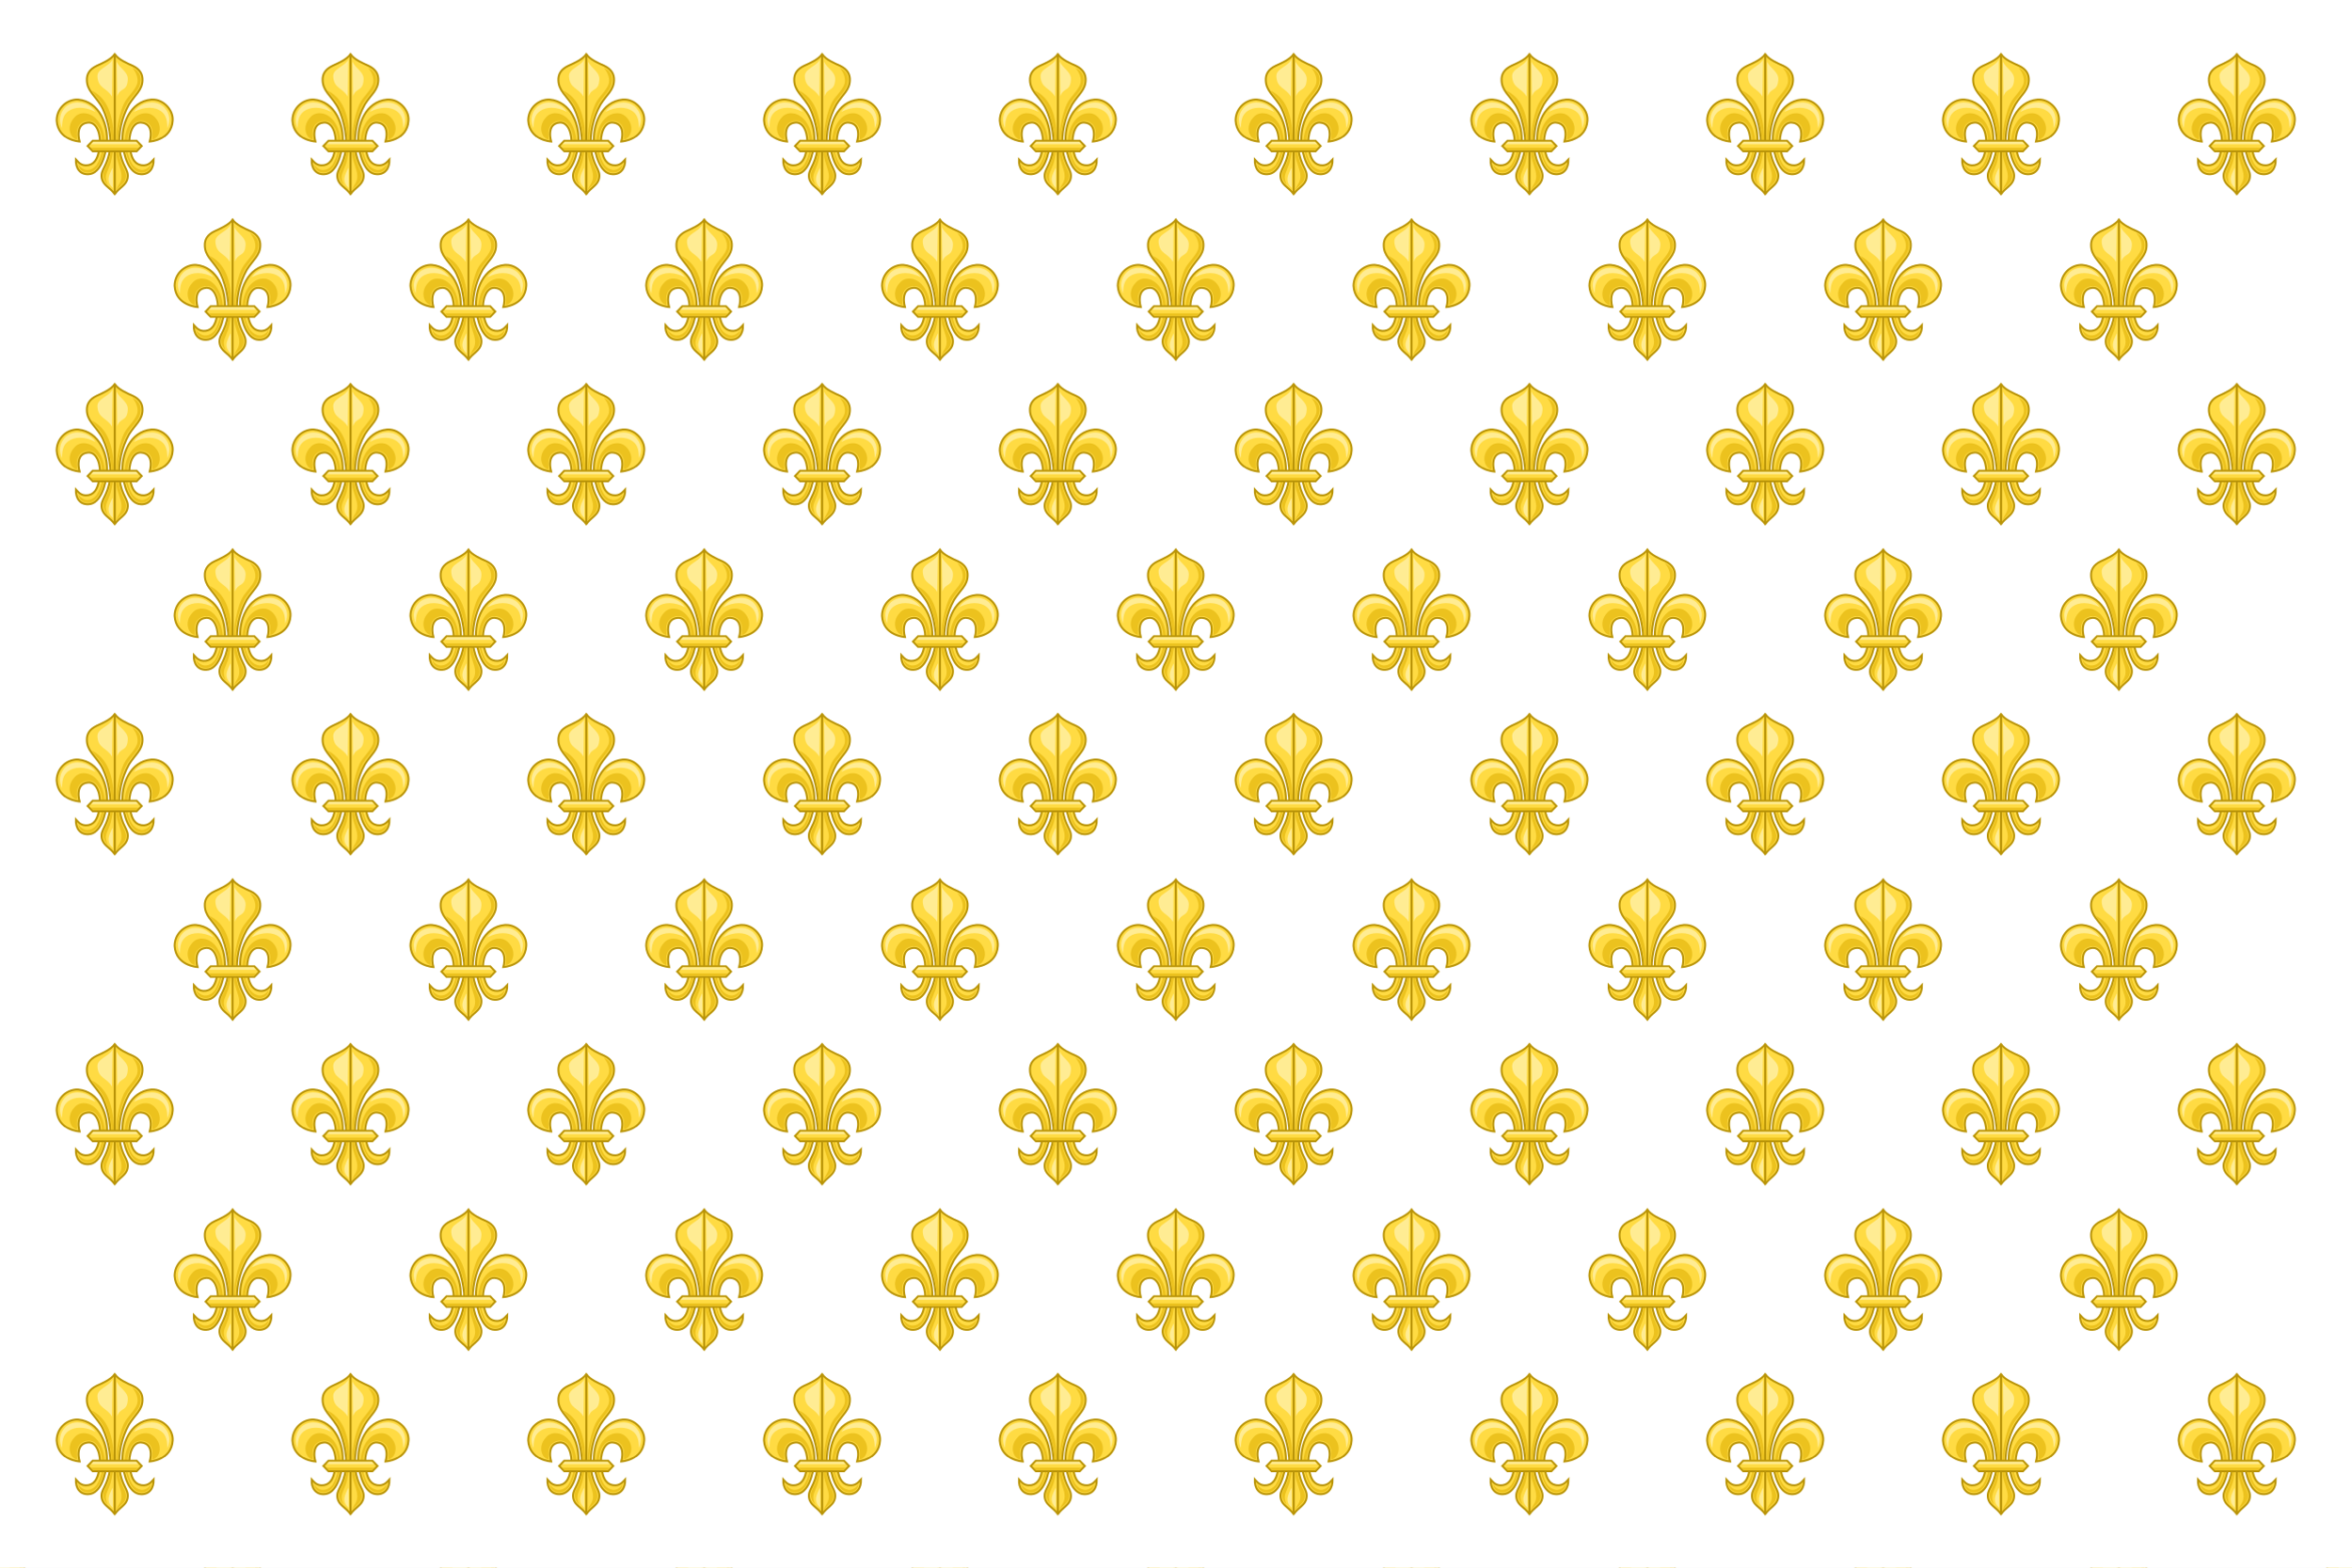
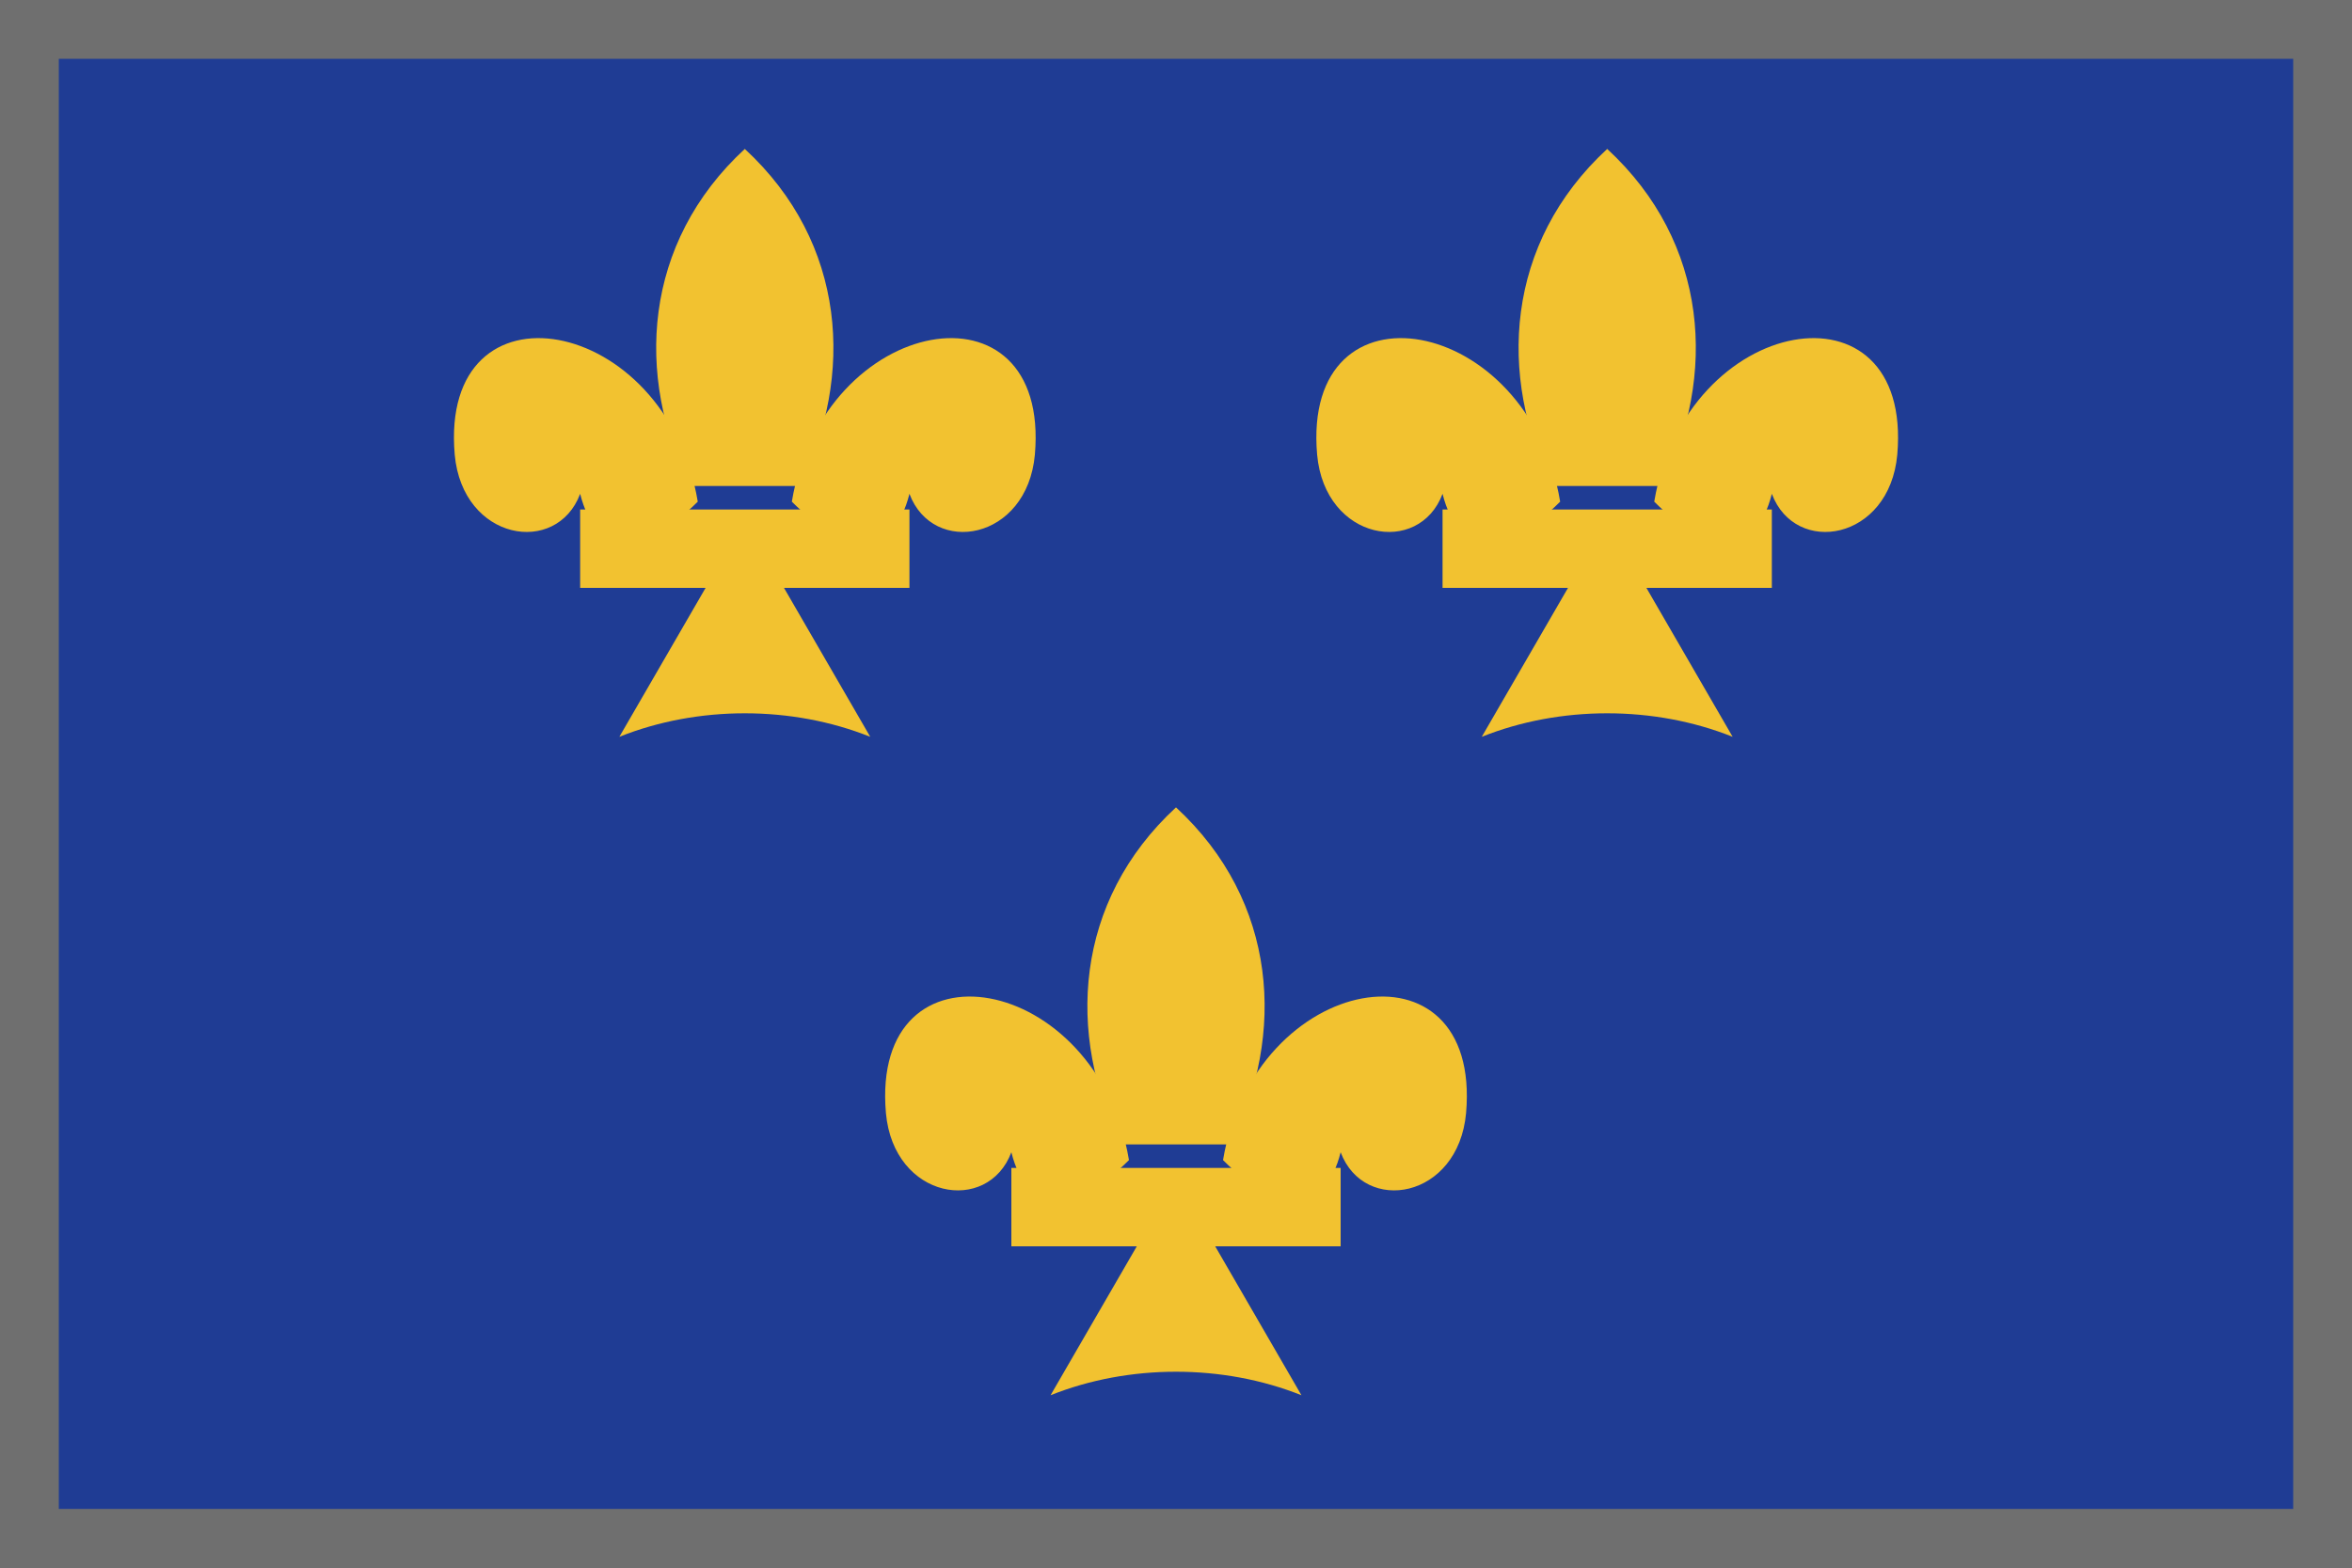
- <svg xmlns="http://www.w3.org/2000/svg" viewBox="0 0 1200 800">
-   <pattern id="b" width="120.3" height="168.4" x="59" y="70" patternUnits="userSpaceOnUse">
-     <path fill="#fff" d="M0 0h120.3v168.4H0z" />
-     <g id="a">
-       <path fill="#ffdb43" stroke="#ba9509" d="M68.9 48c3.7 1.8 5 4.4 4.9 7.3-.1 5.1-3.7 7.3-6.9 12.4A40 40 0 0 0 62 90.2c1.2 9.5 5 10.6 4.2 15.2-.7 3.7-4 4.6-6.5 8.1-2.6-3.5-5.9-4.4-6.6-8.1-.8-4.6 3-5.7 4.3-15.2.8-6.9-1.7-17.5-5-22.5s-6.8-7.3-6.9-12.4c-.1-2.9 1.2-5.5 5-7.3 2.8-1.3 7.3-3.2 9.2-5.9 1.8 2.7 6.3 4.6 9.2 5.9zM41 65.2c11 1 15.5 13 14.7 22.4-.6 5.6-3 15.6-9.4 15.8-4.2.2-6.6-2.9-6.4-7.6.8.8 2.4 3.6 6.2 3 2.2-.4 5.1-1.7 6-10 .6-5.5-1.4-12.1-5.8-11.9-7.3.5-4.5 9.8-4.5 9.8s-11.1-.6-11.7-10.8A10.7 10.7 0 0 1 40 65.2zm48.2 10.7c-.6 10.2-11.7 10.8-11.7 10.8s2.8-9.3-4.5-9.8c-4.4-.2-6.4 6.4-5.8 11.9.9 8.3 3.8 9.6 6.1 10 3.7.6 5.4-2.2 6.2-3 .1 4.7-2.3 7.8-6.5 7.6-6.4-.2-8.8-10.2-9.4-15.8-.8-9.4 3.7-21.4 14.7-22.4h.5c5.6-.2 10.8 5.3 10.4 10.7z" />
-       <path fill="#ecc21e" d="M72.9 55.2c-.1 2.4-.9 4-2.1 5.7s-3 3.6-4.7 6.2a42 42 0 0 0-4.8 23.1c.6 4.9 1.7 7.8 2.7 9.8s1.6 3.2 1.3 5.2c-.3 1.7-1.1 2.6-2.3 3.7-1 .9-1.6 1.3-2.7 2.7 1.3-3.3 2.8-4 2.8-7.3-.1-3.6-2.3-6.8-2.7-11.2-.2-1.6.2-3.1.1-4.7 0 0-.1-5.5.3-8.2.7-4.5 1.6-8.8 3.5-12.9 1.6-3.4 5.4-6.4 6.7-9.9.9-2.7-.3-6-2.5-8.5 3.4 1.6 4.4 3.8 4.4 6.3m-24.3 5.7C57.4 65.7 59.2 76 59.4 88c0 0-.6 4.4-1.3 7.7-.8 4.2-2.8 6.5-2.9 9.3a9 9 0 0 0 1.1 3.9A7 7 0 0 1 54 105c-.4-2 .2-3.1 1.2-5.2 1.1-2 2.1-4.6 2.7-9.5.9-7.2-1.5-17.9-4.9-23.3-1.5-2.3-5.2-6-4.8-6.2zm6.2 26.7c-.3 2.7-1 6.5-2.4 9.6s-3.4 5.2-6.1 5.3q-2.8.1-4.1-1.6-.8-1-1.1-2.5l.2.2c.9 1.3 2.8 2.9 4.9 2.6q2.1-.1 4.2-2.4a21 21 0 0 0 3-8.2c.1-.7-.4-1-.3-1.7q.4-4.5-1.1-8.6-.9-1.8-2.2-3.1a5 5 0 0 0-3.5-1.2 6 6 0 0 0-4.5 2 7 7 0 0 0-1.4 3.9q-.1 2.2.2 3.7c-3.2-.1-6.1-6.4-1.4-11.3a6 6 0 0 1 5.1-2.1c4.8.1 10.2 5.3 10.5 15.4m25.4-13.3c4.6 4.9 1.8 11.2-1.5 11.3q.3-1.5.2-3.7a7 7 0 0 0-1.4-3.9 6 6 0 0 0-4.4-2q-2.1 0-3.5 1.2-1.5 1.3-2.2 3.1a18 18 0 0 0-1.2 8.6c.1.7-.4 1-.3 1.7.5 3.4 2 6.9 3.1 8.2a7 7 0 0 0 4.1 2.4c2.1.3 4-1.3 4.9-2.6l.2-.2q-.3 1.5-1 2.5a5 5 0 0 1-4.1 1.6c-2.8-.1-4.7-2.3-6.1-5.3a31 31 0 0 1-2.4-9.6c.2-10.1 5.6-15.3 10.4-15.4q3-.2 5.2 2.1" />
-       <path stroke="#ba9509" d="M59.7 42.3v70.9" />
-       <path fill="#ffec93" d="M58.3 63.7c-2.7-4.7-7-4-7.4-10.3-.2-4 6-5.1 7.7-8.6zm8-8.7c-.3 6.3-3.9 3.9-5.4 8.5l-.3-17.6c1.7 3.6 5.9 5.1 5.7 9.1M49.9 71.5c-5.6-2.9-10.8-2.6-13.8-.4-2 1.5-3.3 3.5-3.3 8.7-2.4-5.6.1-9.1 1.9-10.9a9 9 0 0 1 6.1-2.2 11 11 0 0 1 9.1 4.8m34.7-2.6c1.8 1.8 4.3 5.3 1.9 10.9 0-5.2-1.3-7.2-3.3-8.7-3-2.2-8.2-2.5-13.8.4a11 11 0 0 1 9.1-4.8 9 9 0 0 1 6.1 2.2m-25.8 41.5s-2-1.5-2.2-4c-.3-2.2 2.1-6.3 2.1-6.3z" />
-       <path fill="#ffdb43" stroke="#ba9509" d="M48.5 86.3h22.3l2.6 2.7-2.6 2.7H48.5L45.9 89z" />
-       <path fill="#ffec93" d="m70.5 86.8 1.2 1.3H47.6l1.2-1.3z" />
-       <path fill="#ecc21e" d="m71.7 89.9-1.3 1.3H48.7l-1.2-1.3z" />
-     </g>
-     <use x="-60.1" y="-84.5" href="#a" />
-     <use x="60.1" y="-84.5" href="#a" />
-     <use x="-60.1" y="84" href="#a" />
-     <use x="60.1" y="84" href="#a" />
-   </pattern>
-   <path fill="url(#b)" d="M0 0h1200v800H0z" />
-   <g stroke="#fff">
-     <path stroke-width="20" d="M0 10h1200m0 780H0" />
-     <path stroke-width="90" d="M0 148h34m0 168.5H0M0 485h34m0 168.5H0M1200 148h-34m0 168.5h34m0 168.5h-34m0 168.5h34" />
+ <svg xmlns="http://www.w3.org/2000/svg" viewBox="0 0 30 20">
+   <path fill="#1f3c94" d="M0 0h30v20H0z" />
+   <g fill="#f2c230">
+     <path d="M9.5 1.9c1.3 1.2 1.4 2.9.7 4.3H8.8c-.7-1.4-.6-3.1.7-4.3Z" />
+     <path d="M10.1 6.4c.4-2.4 3.3-2.9 3.1-.6-.1 1.1-1.3 1.3-1.6.5-.2.8-.8.8-1.5.1Z" />
+     <path d="M8.9 6.4c-.4-2.4-3.3-2.9-3.1-.6.1 1.1 1.3 1.3 1.6.5.2.8.8.8 1.5.1Z" />
+     <path d="M7.4 6.5h4.2v1H7.4z" />
+     <path d="M9 7.5h1l1.1 1.9c-1-.4-2.2-.4-3.2 0Z" />
+     <path d="M20.5 1.9c1.3 1.2 1.4 2.9.7 4.3h-1.4c-.7-1.4-.6-3.1.7-4.3Z" />
+     <path d="M21.1 6.4c.4-2.4 3.3-2.9 3.1-.6-.1 1.1-1.3 1.3-1.6.5-.2.8-.8.8-1.5.1Z" />
+     <path d="M19.9 6.4c-.4-2.4-3.3-2.9-3.1-.6.1 1.1 1.3 1.3 1.6.5.2.8.8.8 1.5.1Z" />
+     <path d="M18.4 6.5h4.2v1h-4.2z" />
+     <path d="M20 7.5h1l1.1 1.9c-1-.4-2.2-.4-3.2 0Z" />
+     <path d="M15 10.3c1.3 1.2 1.4 2.9.7 4.3h-1.4c-.7-1.4-.6-3.1.7-4.3Z" />
+     <path d="M15.6 14.8c.4-2.4 3.3-2.9 3.1-.6-.1 1.1-1.3 1.3-1.6.5-.2.8-.8.8-1.5.1Z" />
+     <path d="M14.4 14.8c-.4-2.4-3.3-2.9-3.1-.6.1 1.1 1.3 1.3 1.6.5.2.8.8.8 1.5.1Z" />
+     <path d="M12.9 14.9h4.2v1h-4.2z" />
+     <path d="M14.5 15.9h1l1.1 1.9c-1-.4-2.2-.4-3.2 0Z" />
  </g>
+   <path data-edge="" fill="none" stroke="#6f6f6f" stroke-width="1.5" stroke-linejoin="round" vector-effect="non-scaling-stroke" d="M0 0h30v20H0z" />
</svg>
